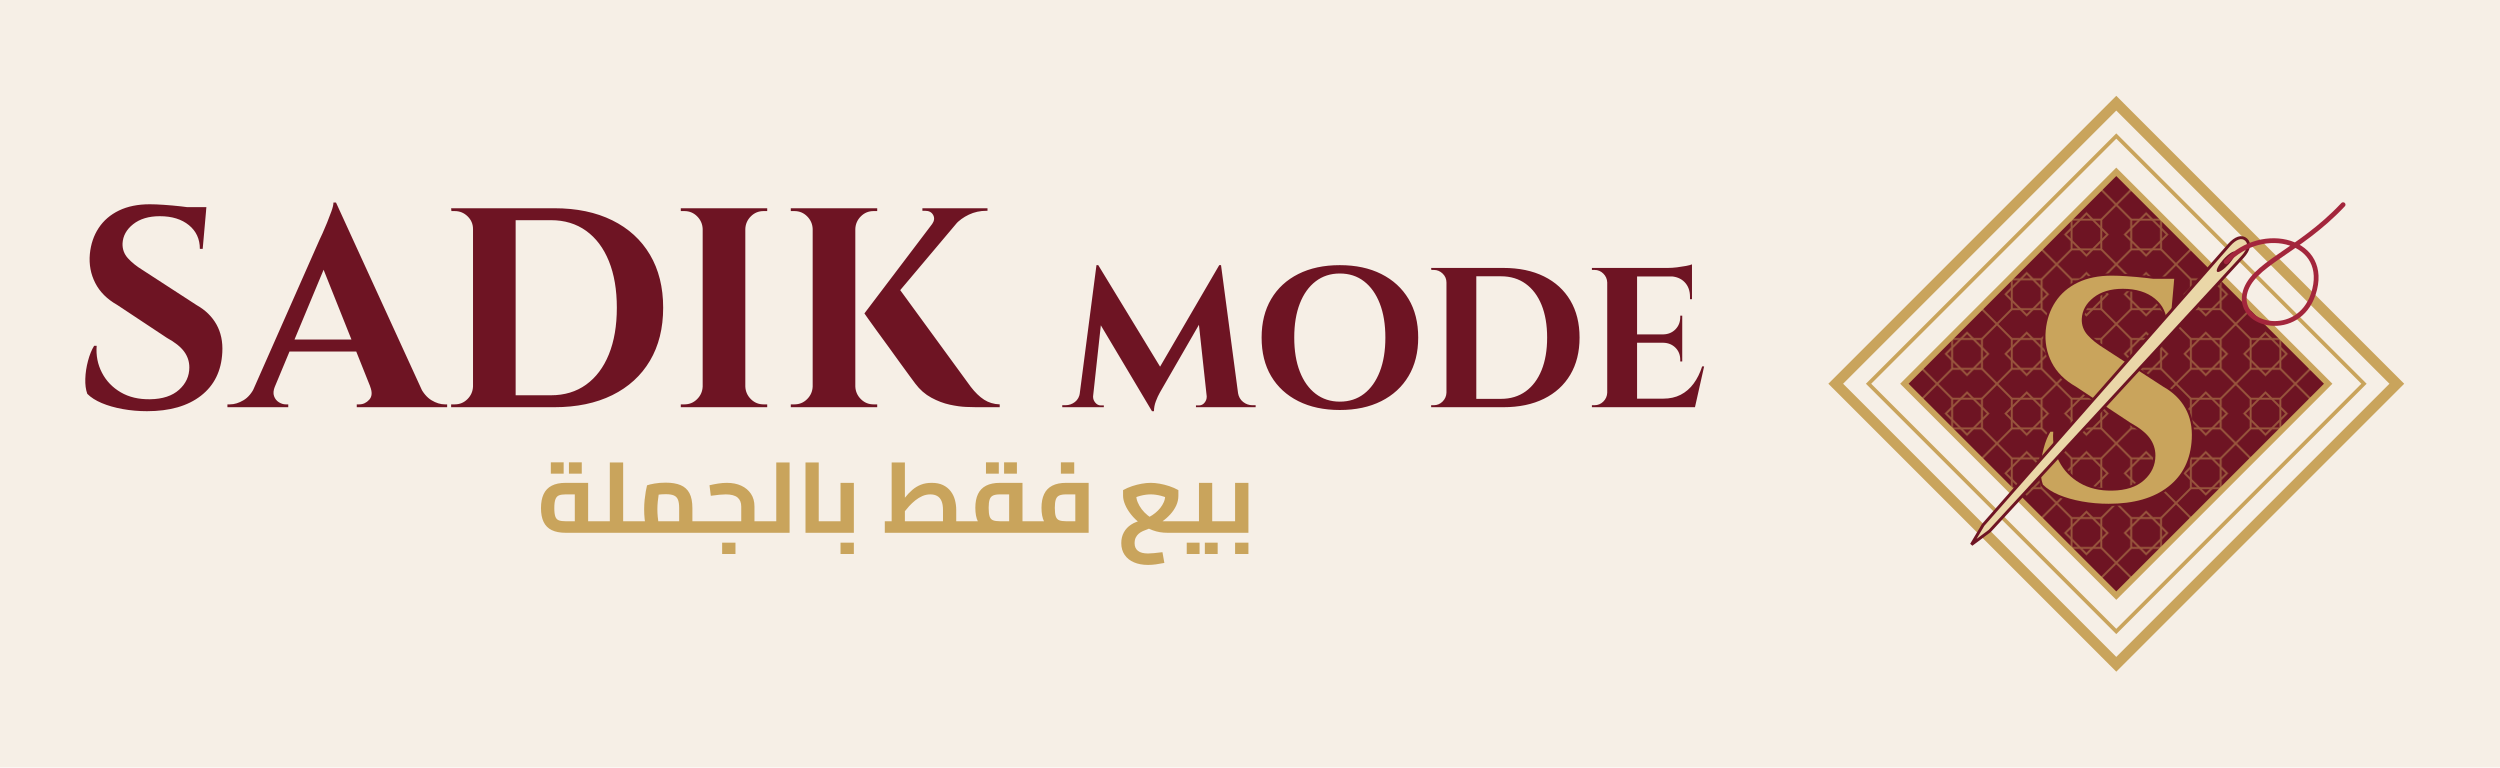
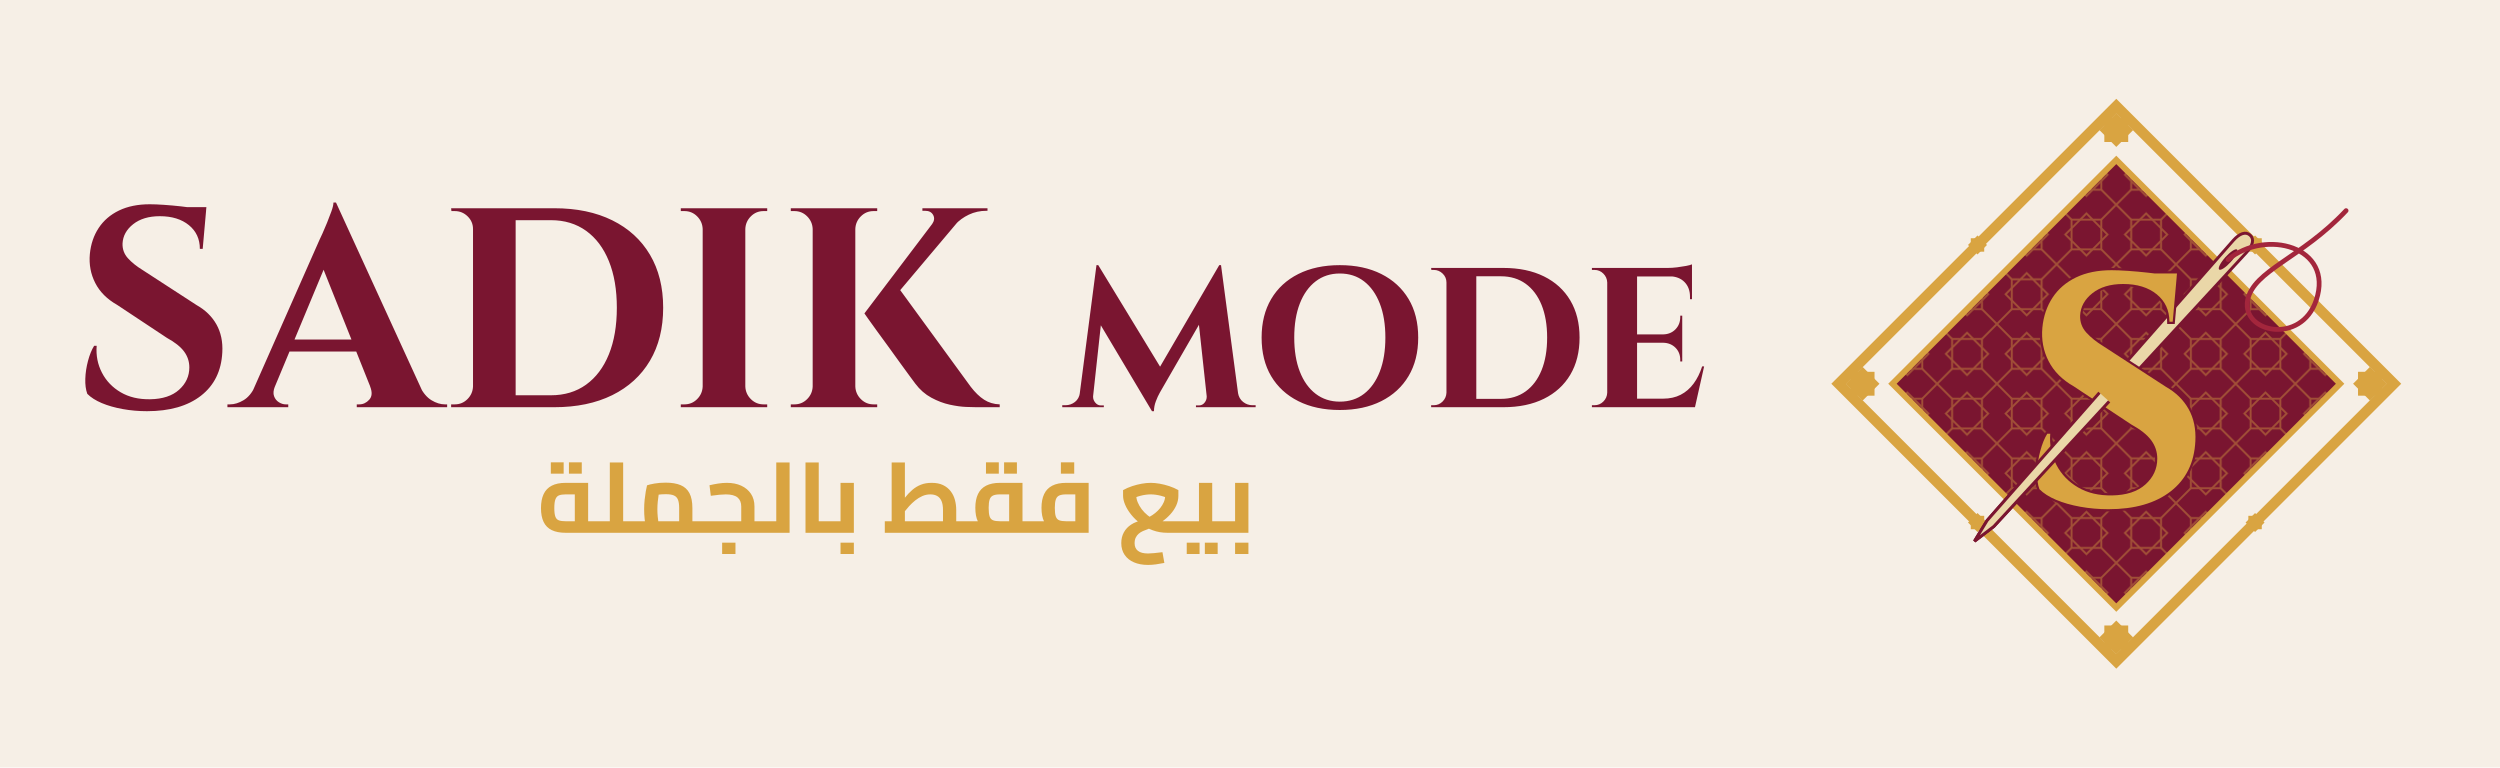
<svg xmlns="http://www.w3.org/2000/svg" viewBox="0 0 1759.06 540.00" width="1759" height="540">
  <rect width="100%" height="100%" fill="#F6EFE6" />
-   <path fill="#6E1423" d="M105.422 143.715Q109.422 143.715 115.322 144.115Q121.222 144.515 127.522 145.215Q133.822 145.915 138.522 146.615Q143.222 147.315 145.022 148.115L142.622 175.115H140.622Q140.622 164.715 132.922 158.415Q125.222 152.115 112.422 152.115Q100.822 152.115 93.722 157.715Q86.622 163.315 86.222 171.315Q86.022 177.315 90.022 181.715Q94.022 186.115 100.222 189.915L138.422 214.715Q147.622 219.915 152.322 228.315Q157.022 236.715 156.422 247.915Q155.422 267.515 141.422 278.415Q127.422 289.315 103.422 289.315Q94.622 289.315 86.322 287.815Q78.022 286.315 71.622 283.615Q65.222 280.915 61.422 277.115Q59.822 272.715 60.022 266.515Q60.222 260.315 61.922 253.915Q63.622 247.515 66.222 243.315H68.022Q67.222 253.515 71.722 262.215Q76.222 270.915 84.922 276.015Q93.622 281.115 105.622 280.915Q118.822 280.715 126.022 274.215Q133.222 267.715 133.222 258.515Q133.222 252.315 129.522 247.315Q125.822 242.315 117.422 237.715L82.422 214.515Q71.822 208.515 67.022 199.115Q62.222 189.715 63.222 178.715Q64.222 168.315 69.422 160.415Q74.622 152.515 83.722 148.115Q92.822 143.715 105.422 143.715ZM145.222 145.715 144.822 149.915H121.222V145.715ZM236.422 142.515 301.822 285.315H265.822L224.222 181.115ZM193.422 271.915Q191.822 275.915 192.822 278.715Q193.822 281.515 196.222 283.015Q198.622 284.515 201.022 284.515H202.822V286.515H160.022V284.515Q160.022 284.515 160.922 284.515Q161.822 284.515 161.822 284.515Q166.422 284.515 171.322 281.615Q176.222 278.715 179.422 271.915ZM236.422 142.515 237.222 166.915 187.622 285.915H173.022L224.822 168.715Q225.422 167.515 226.922 164.215Q228.422 160.915 230.122 156.715Q231.822 152.515 233.222 148.615Q234.622 144.715 234.622 142.515ZM257.422 238.915V247.315H198.622V238.915ZM260.422 271.915H295.422Q298.822 278.715 303.622 281.615Q308.422 284.515 313.022 284.515Q313.022 284.515 313.822 284.515Q314.622 284.515 314.622 284.515V286.515H251.022V284.515H252.822Q256.822 284.515 259.822 281.215Q262.822 277.915 260.422 271.915ZM390.022 146.515Q413.622 146.515 430.822 155.015Q448.022 163.515 457.322 179.215Q466.622 194.915 466.622 216.515Q466.622 238.115 457.322 253.815Q448.022 269.515 430.822 278.015Q413.622 286.515 390.022 286.515H342.422L342.222 278.115Q348.022 278.115 354.322 278.115Q360.622 278.115 366.622 278.115Q372.622 278.115 377.322 278.115Q382.022 278.115 384.822 278.115Q387.622 278.115 387.622 278.115Q402.022 278.115 412.422 270.615Q422.822 263.115 428.422 249.315Q434.022 235.515 434.022 216.515Q434.022 197.515 428.422 183.715Q422.822 169.915 412.422 162.415Q402.022 154.915 387.622 154.915Q387.622 154.915 384.722 154.915Q381.822 154.915 376.822 154.915Q371.822 154.915 365.622 154.915Q359.422 154.915 352.822 154.915Q346.222 154.915 340.222 154.915V146.515ZM362.822 146.515V286.515H332.822V146.515ZM333.422 271.915V286.515H317.422V284.515Q317.422 284.515 318.722 284.515Q320.022 284.515 320.022 284.515Q325.222 284.515 328.922 280.815Q332.622 277.115 332.822 271.915ZM333.422 161.115H332.822Q332.822 155.915 329.022 152.215Q325.222 148.515 320.022 148.515Q320.022 148.515 318.822 148.515Q317.622 148.515 317.622 148.515L317.422 146.515H333.422ZM524.422 146.515V286.515H494.422V146.515ZM495.022 271.915V286.515H479.022V284.515Q479.022 284.515 480.322 284.515Q481.622 284.515 481.622 284.515Q486.822 284.515 490.522 280.815Q494.222 277.115 494.422 271.915ZM495.022 161.115H494.422Q494.222 155.915 490.522 152.215Q486.822 148.515 481.622 148.515Q481.622 148.515 480.322 148.515Q479.022 148.515 479.022 148.515V146.515H495.022ZM523.822 271.915H524.422Q524.622 277.115 528.322 280.815Q532.022 284.515 537.222 284.515Q537.222 284.515 538.422 284.515Q539.622 284.515 539.822 284.515V286.515H523.822ZM523.822 161.115V146.515H539.822V148.515Q539.622 148.515 538.422 148.515Q537.222 148.515 537.222 148.515Q532.022 148.515 528.322 152.215Q524.622 155.915 524.422 161.115ZM630.622 200.315 683.022 272.115Q687.622 278.115 692.422 281.215Q697.222 284.315 703.422 284.515V286.515H687.022Q684.822 286.515 679.722 286.315Q674.622 286.115 668.222 284.715Q661.822 283.315 655.322 279.815Q648.822 276.315 644.022 269.915Q643.022 268.515 640.022 264.515Q637.022 260.515 633.022 254.915Q629.022 249.315 624.722 243.415Q620.422 237.515 616.622 232.315Q612.822 227.115 610.522 223.815Q608.222 220.515 608.222 220.515ZM680.822 147.915 620.622 219.315 608.222 220.515 663.222 147.915ZM694.822 146.515V148.315H694.022Q687.422 148.315 681.722 151.015Q676.022 153.715 672.022 158.115L655.822 157.715Q658.222 154.315 656.622 151.315Q655.022 148.315 651.022 148.315H649.022V146.515H694.022ZM601.822 146.515V286.515H571.822V146.515ZM572.422 271.915V286.515H556.422V284.515Q556.622 284.515 557.722 284.515Q558.822 284.515 559.022 284.515Q564.222 284.515 567.922 280.815Q571.622 277.115 571.822 271.915ZM572.422 161.115H571.822Q571.622 155.915 567.922 152.215Q564.222 148.515 559.022 148.515Q558.822 148.515 557.722 148.515Q556.622 148.515 556.422 148.515V146.515H572.422ZM601.222 271.915H601.822Q602.022 277.115 605.722 280.815Q609.422 284.515 614.622 284.515Q614.822 284.515 615.922 284.515Q617.022 284.515 617.222 284.515V286.515H601.222ZM601.222 161.115V146.515H617.222V148.515Q617.022 148.515 615.922 148.515Q614.822 148.515 614.622 148.515Q609.422 148.515 605.722 152.215Q602.022 155.915 601.822 161.115Z" />
-   <path fill="#6E1423" d="M857.882 186.555 859.002 201.815 817.422 273.915Q817.422 273.915 816.022 276.365Q814.622 278.815 813.292 282.315Q811.962 285.815 811.962 289.315H810.562L805.102 277.135ZM762.962 276.295V286.515H747.422V285.115Q747.562 285.115 748.612 285.115Q749.662 285.115 749.662 285.115Q753.442 285.115 756.382 282.805Q759.322 280.495 759.882 276.295ZM769.122 278.535Q769.122 278.675 769.122 278.815Q769.122 278.955 769.122 279.235Q769.122 281.475 770.732 283.365Q772.342 285.255 774.582 285.255H776.682V286.515H768.142V278.535ZM771.502 186.555H772.762L777.662 200.555L768.282 286.515H758.482ZM772.762 186.555 818.542 261.735 810.562 289.315 769.122 219.735ZM859.142 186.555 872.442 286.515H849.902L842.902 222.115L857.882 186.555ZM868.102 276.295H871.042Q871.742 280.495 874.682 282.805Q877.622 285.115 881.262 285.115Q881.262 285.115 882.382 285.115Q883.502 285.115 883.502 285.115V286.515H868.102ZM849.062 278.535H850.042V286.515H841.502V285.255H843.602Q845.982 285.255 847.522 283.365Q849.062 281.475 849.062 279.235Q849.062 278.955 849.062 278.815Q849.062 278.675 849.062 278.535ZM942.722 186.555Q959.522 186.555 971.912 192.785Q984.302 199.015 991.092 210.355Q997.882 221.695 997.882 237.515Q997.882 253.195 991.092 264.605Q984.302 276.015 971.912 282.245Q959.522 288.475 942.722 288.475Q925.922 288.475 913.532 282.245Q901.142 276.015 894.422 264.675Q887.702 253.335 887.702 237.515Q887.702 221.835 894.422 210.425Q901.142 199.015 913.532 192.785Q925.922 186.555 942.722 186.555ZM942.722 282.595Q952.662 282.595 959.802 277.065Q966.942 271.535 970.862 261.455Q974.782 251.375 974.782 237.515Q974.782 223.655 970.862 213.575Q966.942 203.495 959.802 197.965Q952.662 192.435 942.722 192.435Q932.922 192.435 925.712 197.965Q918.502 203.495 914.582 213.575Q910.662 223.655 910.662 237.515Q910.662 251.375 914.582 261.455Q918.502 271.535 925.712 277.065Q932.922 282.595 942.722 282.595ZM1057.802 188.515Q1074.322 188.515 1086.362 194.465Q1098.402 200.415 1104.912 211.405Q1111.422 222.395 1111.422 237.515Q1111.422 252.635 1104.912 263.625Q1098.402 274.615 1086.362 280.565Q1074.322 286.515 1057.802 286.515H1024.482L1024.342 280.635Q1028.402 280.635 1032.812 280.635Q1037.222 280.635 1041.422 280.635Q1045.622 280.635 1048.912 280.635Q1052.202 280.635 1054.162 280.635Q1056.122 280.635 1056.122 280.635Q1066.202 280.635 1073.482 275.385Q1080.762 270.135 1084.682 260.475Q1088.602 250.815 1088.602 237.515Q1088.602 224.215 1084.682 214.555Q1080.762 204.895 1073.482 199.645Q1066.202 194.395 1056.122 194.395Q1056.122 194.395 1054.092 194.395Q1052.062 194.395 1048.562 194.395Q1045.062 194.395 1040.722 194.395Q1036.382 194.395 1031.762 194.395Q1027.142 194.395 1022.942 194.395V188.515ZM1038.762 188.515V286.515H1017.762V188.515ZM1018.182 276.295V286.515H1006.982V285.115Q1006.982 285.115 1007.892 285.115Q1008.802 285.115 1008.802 285.115Q1012.442 285.115 1015.032 282.525Q1017.622 279.935 1017.762 276.295ZM1018.182 198.735H1017.762Q1017.762 195.095 1015.102 192.505Q1012.442 189.915 1008.802 189.915Q1008.802 189.915 1007.962 189.915Q1007.122 189.915 1007.122 189.915L1006.982 188.515H1018.182ZM1151.882 188.515V286.515H1130.882V188.515ZM1188.842 280.495 1192.202 286.515H1151.462V280.495ZM1183.662 235.275V241.155H1151.462V235.275ZM1190.522 188.515V194.535H1151.462V188.515ZM1199.062 257.815 1192.622 286.515H1165.182L1170.222 280.495Q1177.222 280.495 1182.542 277.765Q1187.862 275.035 1191.642 269.925Q1195.422 264.815 1197.662 257.815ZM1183.662 240.875V254.315H1182.262V253.195Q1182.262 248.015 1178.902 244.655Q1175.542 241.295 1170.362 241.155V240.875ZM1183.662 222.115V235.555H1170.362V235.275Q1175.542 235.135 1178.902 231.705Q1182.262 228.275 1182.262 223.095V222.115ZM1190.522 194.115V210.495H1189.122V208.815Q1189.122 202.375 1185.272 198.455Q1181.422 194.535 1174.842 194.395V194.115ZM1190.522 185.995V190.055L1173.442 188.515Q1176.522 188.515 1179.952 188.095Q1183.382 187.675 1186.322 187.115Q1189.262 186.555 1190.522 185.995ZM1131.302 276.295V286.515H1120.102V285.115Q1120.102 285.115 1121.012 285.115Q1121.922 285.115 1121.922 285.115Q1125.562 285.115 1128.152 282.525Q1130.742 279.935 1130.882 276.295ZM1131.302 198.735H1130.882Q1130.742 195.095 1128.152 192.505Q1125.562 189.915 1121.922 189.915Q1121.922 189.915 1121.012 189.915Q1120.102 189.915 1120.102 189.915V188.515H1131.302Z" />
-   <path fill="#C9A45C" d="M398.006 374.875Q392.056 374.875 388.206 372.985Q384.356 371.095 382.501 367.245Q380.646 363.395 380.646 357.515Q380.646 351.635 382.501 347.68Q384.356 343.725 388.206 341.73Q392.056 339.735 398.006 339.735H413.826V370.465H404.446V345.825L406.756 347.855H398.006Q395.136 347.855 393.386 348.52Q391.636 349.185 390.831 351.25Q390.026 353.315 390.026 357.515Q390.026 361.505 390.761 363.5Q391.496 365.495 393.246 366.125Q394.996 366.755 398.006 366.755H421.176V374.875ZM421.176 374.875V366.755Q421.596 366.755 421.841 367.035Q422.086 367.315 422.261 367.875Q422.436 368.435 422.506 369.17Q422.576 369.905 422.576 370.815Q422.576 371.725 422.506 372.495Q422.436 373.265 422.261 373.79Q422.086 374.315 421.841 374.595Q421.596 374.875 421.176 374.875ZM387.576 333.295V325.315H396.606V333.295ZM400.316 333.295V325.315H409.346V333.295ZM438.466 374.875V366.755H445.816V374.875ZM421.176 374.875Q420.756 374.875 420.511 374.595Q420.266 374.315 420.091 373.79Q419.916 373.265 419.846 372.495Q419.776 371.725 419.776 370.815Q419.776 369.555 419.916 368.68Q420.056 367.805 420.371 367.28Q420.686 366.755 421.176 366.755ZM429.086 374.875V325.385H438.466V374.875ZM421.176 374.875V366.755H429.086V374.875ZM445.816 374.875V366.755Q446.236 366.755 446.516 367.035Q446.796 367.315 446.936 367.875Q447.076 368.435 447.146 369.17Q447.216 369.905 447.216 370.815Q447.216 371.725 447.146 372.495Q447.076 373.265 446.936 373.79Q446.796 374.315 446.516 374.595Q446.236 374.875 445.816 374.875ZM487.186 374.875V366.755H494.606V374.875ZM445.816 374.875Q445.396 374.875 445.151 374.595Q444.906 374.315 444.731 373.79Q444.556 373.265 444.486 372.495Q444.416 371.725 444.416 370.815Q444.416 369.555 444.556 368.68Q444.696 367.805 445.011 367.28Q445.326 366.755 445.816 366.755ZM445.816 374.875V366.755H482.146L477.876 370.395V357.515Q477.876 353.735 477.036 351.6Q476.196 349.465 474.131 348.59Q472.066 347.715 468.426 347.715Q465.556 347.715 462.791 348.1Q460.026 348.485 458.486 349.115L464.296 343.655Q463.876 345.265 463.491 347.715Q463.106 350.165 462.826 352.93Q462.546 355.695 462.546 358.355Q462.546 360.805 462.791 363.465Q463.036 366.125 463.351 368.155Q463.666 370.185 463.876 370.955L454.986 373.405Q454.706 372.425 454.286 370.185Q453.866 367.945 453.551 364.865Q453.236 361.785 453.236 358.355Q453.236 354.855 453.586 351.6Q453.936 348.345 454.391 345.72Q454.846 343.095 455.266 341.485Q456.946 340.855 460.516 340.225Q464.086 339.595 468.426 339.595Q474.726 339.595 478.891 341.345Q483.056 343.095 485.121 347.015Q487.186 350.935 487.186 357.585V374.875ZM494.606 374.875V366.755Q494.956 366.755 495.236 367.035Q495.516 367.315 495.656 367.875Q495.796 368.435 495.901 369.17Q496.006 369.905 496.006 370.815Q496.006 371.725 495.901 372.495Q495.796 373.265 495.656 373.79Q495.516 374.315 495.236 374.595Q494.956 374.875 494.606 374.875ZM530.866 374.875V366.755H538.286V374.875ZM494.606 374.875Q494.186 374.875 493.941 374.595Q493.696 374.315 493.521 373.79Q493.346 373.265 493.276 372.495Q493.206 371.725 493.206 370.815Q493.206 369.555 493.346 368.68Q493.486 367.805 493.801 367.28Q494.116 366.755 494.606 366.755ZM494.606 374.875V366.755H524.706L521.556 369.345V356.395Q521.556 352.195 518.931 350.025Q516.306 347.855 510.636 347.855Q509.026 347.855 506.226 348.1Q503.426 348.345 500.136 348.835L499.226 341.415Q502.236 340.715 505.351 340.225Q508.466 339.735 511.476 339.735Q517.216 339.735 521.556 341.73Q525.896 343.725 528.381 347.435Q530.866 351.145 530.866 356.395V374.875ZM538.286 374.875V366.755Q538.636 366.755 538.916 367.035Q539.196 367.315 539.336 367.875Q539.476 368.435 539.581 369.17Q539.686 369.905 539.686 370.815Q539.686 371.725 539.581 372.495Q539.476 373.265 539.336 373.79Q539.196 374.315 538.916 374.595Q538.636 374.875 538.286 374.875ZM508.116 389.785V381.805H517.496V389.785ZM546.196 374.875V325.385H555.576V374.875ZM538.286 374.875V366.755H546.196V374.875ZM538.286 374.875Q537.866 374.875 537.621 374.595Q537.376 374.315 537.201 373.79Q537.026 373.265 536.956 372.495Q536.886 371.725 536.886 370.815Q536.886 369.555 537.026 368.68Q537.166 367.805 537.481 367.28Q537.796 366.755 538.286 366.755ZM576.086 374.875V366.755H584.066V374.875ZM566.776 374.875V325.385H576.086V374.875ZM584.066 374.875V366.755Q584.486 366.755 584.731 367.035Q584.976 367.315 585.151 367.875Q585.326 368.435 585.396 369.17Q585.466 369.905 585.466 370.815Q585.466 371.725 585.396 372.495Q585.326 373.265 585.151 373.79Q584.976 374.315 584.731 374.595Q584.486 374.875 584.066 374.875ZM584.066 374.875V366.755H596.876L591.416 371.305V339.735H600.796V374.875ZM584.066 374.875Q583.646 374.875 583.401 374.595Q583.156 374.315 582.981 373.79Q582.806 373.265 582.736 372.495Q582.666 371.725 582.666 370.815Q582.666 369.555 582.806 368.68Q582.946 367.805 583.261 367.28Q583.576 366.755 584.066 366.755ZM591.416 389.785V381.805H600.796V389.785ZM672.826 374.875V366.755H680.246V374.875ZM622.566 374.875V366.755H671.426L663.516 373.615V358.915Q663.516 354.925 662.466 352.51Q661.416 350.095 659.421 348.975Q657.426 347.855 654.626 347.855Q651.616 347.855 648.956 349.045Q646.296 350.235 643.951 352.125Q641.606 354.015 639.646 356.185Q637.686 358.355 636.146 360.35Q634.606 362.345 633.486 363.745L631.386 356.955Q634.256 353.315 636.741 350.165Q639.226 347.015 641.956 344.67Q644.686 342.325 647.976 341.03Q651.266 339.735 655.606 339.735Q660.296 339.735 663.551 341.31Q666.806 342.885 668.906 345.615Q671.006 348.345 671.916 351.775Q672.826 355.205 672.826 358.915V374.875ZM627.396 366.755V325.385H636.706V366.755ZM680.246 374.875V366.755Q680.666 366.755 680.946 367.035Q681.226 367.315 681.366 367.875Q681.506 368.435 681.576 369.17Q681.646 369.905 681.646 370.815Q681.646 371.725 681.576 372.495Q681.506 373.265 681.366 373.79Q681.226 374.315 680.946 374.595Q680.666 374.875 680.246 374.875ZM719.446 374.875V366.755H726.796V374.875ZM680.246 374.875Q679.826 374.875 679.581 374.595Q679.336 374.315 679.161 373.79Q678.986 373.265 678.916 372.495Q678.846 371.725 678.846 370.815Q678.846 369.555 678.986 368.68Q679.126 367.805 679.441 367.28Q679.756 366.755 680.246 366.755ZM680.246 374.875V366.755H712.936L710.066 369.205V345.825L712.446 347.855H703.626Q700.546 347.855 698.796 348.625Q697.046 349.395 696.346 351.46Q695.646 353.525 695.646 357.305Q695.646 361.435 696.346 363.43Q697.046 365.425 698.796 366.09Q700.546 366.755 703.626 366.755V374.035Q697.676 374.035 693.826 372.355Q689.976 370.675 688.121 367.0Q686.266 363.325 686.266 357.305Q686.266 351.565 688.121 347.645Q689.976 343.725 693.826 341.73Q697.676 339.735 703.626 339.735H719.446V374.875ZM726.796 374.875V366.755Q727.216 366.755 727.496 367.035Q727.776 367.315 727.916 367.875Q728.056 368.435 728.126 369.17Q728.196 369.905 728.196 370.815Q728.196 371.725 728.126 372.495Q728.056 373.265 727.916 373.79Q727.776 374.315 727.496 374.595Q727.216 374.875 726.796 374.875ZM693.756 333.295V325.315H702.786V333.295ZM706.496 333.295V325.315H715.526V333.295ZM726.796 374.875V366.755H759.486L756.616 369.205V345.825L758.996 347.855H750.176Q747.096 347.855 745.346 348.625Q743.596 349.395 742.896 351.46Q742.196 353.525 742.196 357.305Q742.196 361.435 742.896 363.43Q743.596 365.425 745.346 366.09Q747.096 366.755 750.176 366.755V374.035Q744.226 374.035 740.376 372.355Q736.526 370.675 734.671 367.0Q732.816 363.325 732.816 357.305Q732.816 351.565 734.671 347.645Q736.526 343.725 740.376 341.73Q744.226 339.735 750.176 339.735H765.996V374.875ZM726.796 374.875Q726.376 374.875 726.131 374.595Q725.886 374.315 725.711 373.79Q725.536 373.265 725.466 372.495Q725.396 371.725 725.396 370.815Q725.396 369.555 725.536 368.68Q725.676 367.805 725.991 367.28Q726.306 366.755 726.796 366.755ZM746.466 333.295V325.315H755.846V333.295ZM817.936 388.525 819.266 396.085Q816.116 396.715 813.281 397.1Q810.446 397.485 807.786 397.485Q802.116 397.485 797.881 395.665Q793.646 393.845 791.301 390.38Q788.956 386.915 788.956 382.155Q788.956 377.885 790.776 374.56Q792.596 371.235 795.956 369.065Q799.316 366.895 803.726 366.125L804.496 365.565Q806.526 364.865 808.696 363.71Q810.866 362.555 812.861 360.945Q814.856 359.335 816.396 357.41Q817.936 355.485 818.881 353.315Q819.826 351.145 819.826 348.835V344.355L824.306 351.775Q820.666 349.815 816.851 348.835Q813.036 347.855 809.676 347.855Q806.246 347.855 802.466 348.835Q798.686 349.815 795.046 351.775L799.526 344.355V348.835Q799.526 351.005 800.541 353.455Q801.556 355.905 803.306 358.25Q805.056 360.595 807.436 362.52Q809.816 364.445 812.616 365.6Q815.416 366.755 818.356 366.755H832.496V374.875H821.366Q815.906 374.875 811.146 373.125Q806.386 371.375 802.536 368.47Q798.686 365.565 795.921 362.1Q793.156 358.635 791.686 355.17Q790.216 351.705 790.216 348.835V344.845Q793.226 343.165 796.621 342.045Q800.016 340.925 803.376 340.33Q806.736 339.735 809.676 339.735Q812.616 339.735 815.976 340.33Q819.336 340.925 822.731 342.045Q826.126 343.165 829.136 344.845V348.835Q829.136 352.405 827.596 355.73Q826.056 359.055 823.431 361.925Q820.806 364.795 817.516 367.105Q814.226 369.415 810.726 370.955Q810.166 371.235 809.116 371.69Q808.066 372.145 806.911 372.6Q805.756 373.055 804.916 373.37Q804.076 373.685 803.866 373.825Q802.466 374.455 801.206 375.54Q799.946 376.625 799.141 378.235Q798.336 379.845 798.336 382.225Q798.336 385.725 800.681 387.58Q803.026 389.435 807.786 389.435Q809.466 389.435 811.951 389.19Q814.436 388.945 817.936 388.525ZM832.496 374.875V366.755Q832.916 366.755 833.161 367.035Q833.406 367.315 833.581 367.875Q833.756 368.435 833.826 369.17Q833.896 369.905 833.896 370.815Q833.896 371.725 833.826 372.495Q833.756 373.265 833.581 373.79Q833.406 374.315 833.161 374.595Q832.916 374.875 832.496 374.875ZM852.936 374.875V366.755H861.686V374.875ZM861.686 374.875V366.755Q862.036 366.755 862.316 367.035Q862.596 367.315 862.736 367.875Q862.876 368.435 862.981 369.17Q863.086 369.905 863.086 370.815Q863.086 371.725 862.981 372.495Q862.876 373.265 862.736 373.79Q862.596 374.315 862.351 374.595Q862.106 374.875 861.686 374.875ZM832.496 374.875Q832.076 374.875 831.831 374.595Q831.586 374.315 831.411 373.79Q831.236 373.265 831.166 372.495Q831.096 371.725 831.096 370.815Q831.096 369.555 831.236 368.68Q831.376 367.805 831.691 367.28Q832.006 366.755 832.496 366.755ZM832.496 374.875V366.755H849.086L843.626 371.305V339.735H852.936V374.875ZM835.016 389.785V381.805H844.046V389.785ZM847.756 389.785V381.805H856.786V389.785ZM861.686 374.875V366.755H874.496L869.036 371.305V339.735H878.416V374.875ZM861.686 374.875Q861.266 374.875 861.021 374.595Q860.776 374.315 860.601 373.79Q860.426 373.265 860.356 372.495Q860.286 371.725 860.286 370.815Q860.286 369.555 860.426 368.68Q860.566 367.805 860.881 367.28Q861.196 366.755 861.686 366.755ZM869.036 389.785V381.805H878.416V389.785Z" />
+   <path fill="#7A1530" d="M105.422 143.715Q109.422 143.715 115.322 144.115Q121.222 144.515 127.522 145.215Q133.822 145.915 138.522 146.615Q143.222 147.315 145.022 148.115L142.622 175.115H140.622Q140.622 164.715 132.922 158.415Q125.222 152.115 112.422 152.115Q100.822 152.115 93.722 157.715Q86.622 163.315 86.222 171.315Q86.022 177.315 90.022 181.715Q94.022 186.115 100.222 189.915L138.422 214.715Q147.622 219.915 152.322 228.315Q157.022 236.715 156.422 247.915Q155.422 267.515 141.422 278.415Q127.422 289.315 103.422 289.315Q94.622 289.315 86.322 287.815Q78.022 286.315 71.622 283.615Q65.222 280.915 61.422 277.115Q59.822 272.715 60.022 266.515Q60.222 260.315 61.922 253.915Q63.622 247.515 66.222 243.315H68.022Q67.222 253.515 71.722 262.215Q76.222 270.915 84.922 276.015Q93.622 281.115 105.622 280.915Q118.822 280.715 126.022 274.215Q133.222 267.715 133.222 258.515Q133.222 252.315 129.522 247.315Q125.822 242.315 117.422 237.715L82.422 214.515Q71.822 208.515 67.022 199.115Q62.222 189.715 63.222 178.715Q64.222 168.315 69.422 160.415Q74.622 152.515 83.722 148.115Q92.822 143.715 105.422 143.715ZM145.222 145.715 144.822 149.915H121.222V145.715ZM236.422 142.515 301.822 285.315H265.822L224.222 181.115ZM193.422 271.915Q191.822 275.915 192.822 278.715Q193.822 281.515 196.222 283.015Q198.622 284.515 201.022 284.515H202.822V286.515H160.022V284.515Q160.022 284.515 160.922 284.515Q161.822 284.515 161.822 284.515Q166.422 284.515 171.322 281.615Q176.222 278.715 179.422 271.915ZM236.422 142.515 237.222 166.915 187.622 285.915H173.022L224.822 168.715Q225.422 167.515 226.922 164.215Q228.422 160.915 230.122 156.715Q231.822 152.515 233.222 148.615Q234.622 144.715 234.622 142.515ZM257.422 238.915V247.315H198.622V238.915ZM260.422 271.915H295.422Q298.822 278.715 303.622 281.615Q308.422 284.515 313.022 284.515Q313.022 284.515 313.822 284.515Q314.622 284.515 314.622 284.515V286.515H251.022V284.515H252.822Q256.822 284.515 259.822 281.215Q262.822 277.915 260.422 271.915ZM390.022 146.515Q413.622 146.515 430.822 155.015Q448.022 163.515 457.322 179.215Q466.622 194.915 466.622 216.515Q466.622 238.115 457.322 253.815Q448.022 269.515 430.822 278.015Q413.622 286.515 390.022 286.515H342.422L342.222 278.115Q348.022 278.115 354.322 278.115Q360.622 278.115 366.622 278.115Q372.622 278.115 377.322 278.115Q382.022 278.115 384.822 278.115Q387.622 278.115 387.622 278.115Q402.022 278.115 412.422 270.615Q422.822 263.115 428.422 249.315Q434.022 235.515 434.022 216.515Q434.022 197.515 428.422 183.715Q422.822 169.915 412.422 162.415Q402.022 154.915 387.622 154.915Q387.622 154.915 384.722 154.915Q381.822 154.915 376.822 154.915Q371.822 154.915 365.622 154.915Q359.422 154.915 352.822 154.915Q346.222 154.915 340.222 154.915V146.515ZM362.822 146.515V286.515H332.822V146.515ZM333.422 271.915V286.515H317.422V284.515Q317.422 284.515 318.722 284.515Q320.022 284.515 320.022 284.515Q325.222 284.515 328.922 280.815Q332.622 277.115 332.822 271.915ZM333.422 161.115H332.822Q332.822 155.915 329.022 152.215Q325.222 148.515 320.022 148.515Q320.022 148.515 318.822 148.515Q317.622 148.515 317.622 148.515L317.422 146.515H333.422ZM524.422 146.515V286.515H494.422V146.515ZM495.022 271.915V286.515H479.022V284.515Q479.022 284.515 480.322 284.515Q481.622 284.515 481.622 284.515Q486.822 284.515 490.522 280.815Q494.222 277.115 494.422 271.915ZM495.022 161.115H494.422Q494.222 155.915 490.522 152.215Q486.822 148.515 481.622 148.515Q481.622 148.515 480.322 148.515Q479.022 148.515 479.022 148.515V146.515H495.022ZM523.822 271.915H524.422Q524.622 277.115 528.322 280.815Q532.022 284.515 537.222 284.515Q537.222 284.515 538.422 284.515Q539.622 284.515 539.822 284.515V286.515H523.822ZM523.822 161.115V146.515H539.822V148.515Q539.622 148.515 538.422 148.515Q537.222 148.515 537.222 148.515Q532.022 148.515 528.322 152.215Q524.622 155.915 524.422 161.115ZM630.622 200.315 683.022 272.115Q687.622 278.115 692.422 281.215Q697.222 284.315 703.422 284.515V286.515H687.022Q684.822 286.515 679.722 286.315Q674.622 286.115 668.222 284.715Q661.822 283.315 655.322 279.815Q648.822 276.315 644.022 269.915Q643.022 268.515 640.022 264.515Q637.022 260.515 633.022 254.915Q629.022 249.315 624.722 243.415Q620.422 237.515 616.622 232.315Q612.822 227.115 610.522 223.815Q608.222 220.515 608.222 220.515ZM680.822 147.915 620.622 219.315 608.222 220.515 663.222 147.915ZM694.822 146.515V148.315H694.022Q687.422 148.315 681.722 151.015Q676.022 153.715 672.022 158.115L655.822 157.715Q658.222 154.315 656.622 151.315Q655.022 148.315 651.022 148.315H649.022V146.515H694.022ZM601.822 146.515V286.515H571.822V146.515ZM572.422 271.915V286.515H556.422V284.515Q556.622 284.515 557.722 284.515Q558.822 284.515 559.022 284.515Q564.222 284.515 567.922 280.815Q571.622 277.115 571.822 271.915ZM572.422 161.115H571.822Q571.622 155.915 567.922 152.215Q564.222 148.515 559.022 148.515Q558.822 148.515 557.722 148.515Q556.622 148.515 556.422 148.515V146.515H572.422ZM601.222 271.915H601.822Q602.022 277.115 605.722 280.815Q609.422 284.515 614.622 284.515Q614.822 284.515 615.922 284.515Q617.022 284.515 617.222 284.515V286.515H601.222ZM601.222 161.115V146.515H617.222V148.515Q617.022 148.515 615.922 148.515Q614.822 148.515 614.622 148.515Q609.422 148.515 605.722 152.215Q602.022 155.915 601.822 161.115Z" />
+   <path fill="#7A1530" d="M857.882 186.555 859.002 201.815 817.422 273.915Q817.422 273.915 816.022 276.365Q814.622 278.815 813.292 282.315Q811.962 285.815 811.962 289.315H810.562L805.102 277.135ZM762.962 276.295V286.515H747.422V285.115Q747.562 285.115 748.612 285.115Q749.662 285.115 749.662 285.115Q753.442 285.115 756.382 282.805Q759.322 280.495 759.882 276.295ZM769.122 278.535Q769.122 278.675 769.122 278.815Q769.122 278.955 769.122 279.235Q769.122 281.475 770.732 283.365Q772.342 285.255 774.582 285.255H776.682V286.515H768.142V278.535ZM771.502 186.555H772.762L777.662 200.555L768.282 286.515H758.482ZM772.762 186.555 818.542 261.735 810.562 289.315 769.122 219.735ZM859.142 186.555 872.442 286.515H849.902L842.902 222.115L857.882 186.555ZM868.102 276.295H871.042Q871.742 280.495 874.682 282.805Q877.622 285.115 881.262 285.115Q881.262 285.115 882.382 285.115Q883.502 285.115 883.502 285.115V286.515H868.102ZM849.062 278.535H850.042V286.515H841.502V285.255H843.602Q845.982 285.255 847.522 283.365Q849.062 281.475 849.062 279.235Q849.062 278.955 849.062 278.815Q849.062 278.675 849.062 278.535ZM942.722 186.555Q959.522 186.555 971.912 192.785Q984.302 199.015 991.092 210.355Q997.882 221.695 997.882 237.515Q997.882 253.195 991.092 264.605Q984.302 276.015 971.912 282.245Q959.522 288.475 942.722 288.475Q925.922 288.475 913.532 282.245Q901.142 276.015 894.422 264.675Q887.702 253.335 887.702 237.515Q887.702 221.835 894.422 210.425Q901.142 199.015 913.532 192.785Q925.922 186.555 942.722 186.555ZM942.722 282.595Q952.662 282.595 959.802 277.065Q966.942 271.535 970.862 261.455Q974.782 251.375 974.782 237.515Q974.782 223.655 970.862 213.575Q966.942 203.495 959.802 197.965Q952.662 192.435 942.722 192.435Q932.922 192.435 925.712 197.965Q918.502 203.495 914.582 213.575Q910.662 223.655 910.662 237.515Q910.662 251.375 914.582 261.455Q918.502 271.535 925.712 277.065Q932.922 282.595 942.722 282.595ZM1057.802 188.515Q1074.322 188.515 1086.362 194.465Q1098.402 200.415 1104.912 211.405Q1111.422 222.395 1111.422 237.515Q1111.422 252.635 1104.912 263.625Q1098.402 274.615 1086.362 280.565Q1074.322 286.515 1057.802 286.515H1024.482L1024.342 280.635Q1028.402 280.635 1032.812 280.635Q1037.222 280.635 1041.422 280.635Q1045.622 280.635 1048.912 280.635Q1052.202 280.635 1054.162 280.635Q1056.122 280.635 1056.122 280.635Q1066.202 280.635 1073.482 275.385Q1080.762 270.135 1084.682 260.475Q1088.602 250.815 1088.602 237.515Q1088.602 224.215 1084.682 214.555Q1080.762 204.895 1073.482 199.645Q1066.202 194.395 1056.122 194.395Q1056.122 194.395 1054.092 194.395Q1052.062 194.395 1048.562 194.395Q1045.062 194.395 1040.722 194.395Q1036.382 194.395 1031.762 194.395Q1027.142 194.395 1022.942 194.395V188.515ZM1038.762 188.515V286.515H1017.762V188.515ZM1018.182 276.295V286.515H1006.982V285.115Q1006.982 285.115 1007.892 285.115Q1008.802 285.115 1008.802 285.115Q1012.442 285.115 1015.032 282.525Q1017.622 279.935 1017.762 276.295ZM1018.182 198.735H1017.762Q1017.762 195.095 1015.102 192.505Q1012.442 189.915 1008.802 189.915Q1008.802 189.915 1007.962 189.915Q1007.122 189.915 1007.122 189.915L1006.982 188.515H1018.182ZM1151.882 188.515V286.515H1130.882V188.515ZM1188.842 280.495 1192.202 286.515H1151.462V280.495ZM1183.662 235.275V241.155H1151.462V235.275ZM1190.522 188.515V194.535H1151.462V188.515ZM1199.062 257.815 1192.622 286.515H1165.182L1170.222 280.495Q1177.222 280.495 1182.542 277.765Q1187.862 275.035 1191.642 269.925Q1195.422 264.815 1197.662 257.815ZM1183.662 240.875V254.315H1182.262V253.195Q1182.262 248.015 1178.902 244.655Q1175.542 241.295 1170.362 241.155V240.875ZM1183.662 222.115V235.555H1170.362V235.275Q1175.542 235.135 1178.902 231.705Q1182.262 228.275 1182.262 223.095V222.115ZM1190.522 194.115V210.495H1189.122V208.815Q1189.122 202.375 1185.272 198.455Q1181.422 194.535 1174.842 194.395V194.115ZM1190.522 185.995V190.055L1173.442 188.515Q1176.522 188.515 1179.952 188.095Q1183.382 187.675 1186.322 187.115Q1189.262 186.555 1190.522 185.995ZM1131.302 276.295V286.515H1120.102V285.115Q1120.102 285.115 1121.012 285.115Q1121.922 285.115 1121.922 285.115Q1125.562 285.115 1128.152 282.525Q1130.742 279.935 1130.882 276.295ZM1131.302 198.735H1130.882Q1130.742 195.095 1128.152 192.505Q1125.562 189.915 1121.922 189.915Q1121.922 189.915 1121.012 189.915Q1120.102 189.915 1120.102 189.915V188.515H1131.302Z" />
+   <path fill="#D9A441" d="M398.006 374.875Q392.056 374.875 388.206 372.985Q384.356 371.095 382.501 367.245Q380.646 363.395 380.646 357.515Q380.646 351.635 382.501 347.68Q384.356 343.725 388.206 341.73Q392.056 339.735 398.006 339.735H413.826V370.465H404.446V345.825L406.756 347.855H398.006Q395.136 347.855 393.386 348.52Q391.636 349.185 390.831 351.25Q390.026 353.315 390.026 357.515Q390.026 361.505 390.761 363.5Q391.496 365.495 393.246 366.125Q394.996 366.755 398.006 366.755H421.176V374.875ZM421.176 374.875V366.755Q421.596 366.755 421.841 367.035Q422.086 367.315 422.261 367.875Q422.436 368.435 422.506 369.17Q422.576 369.905 422.576 370.815Q422.576 371.725 422.506 372.495Q422.436 373.265 422.261 373.79Q422.086 374.315 421.841 374.595Q421.596 374.875 421.176 374.875ZM387.576 333.295V325.315H396.606V333.295ZM400.316 333.295V325.315H409.346V333.295ZM438.466 374.875V366.755H445.816V374.875ZM421.176 374.875Q420.756 374.875 420.511 374.595Q420.266 374.315 420.091 373.79Q419.916 373.265 419.846 372.495Q419.776 371.725 419.776 370.815Q419.776 369.555 419.916 368.68Q420.056 367.805 420.371 367.28Q420.686 366.755 421.176 366.755ZM429.086 374.875V325.385H438.466V374.875ZM421.176 374.875V366.755H429.086V374.875ZM445.816 374.875V366.755Q446.236 366.755 446.516 367.035Q446.796 367.315 446.936 367.875Q447.076 368.435 447.146 369.17Q447.216 369.905 447.216 370.815Q447.216 371.725 447.146 372.495Q447.076 373.265 446.936 373.79Q446.796 374.315 446.516 374.595Q446.236 374.875 445.816 374.875ZM487.186 374.875V366.755H494.606V374.875ZM445.816 374.875Q445.396 374.875 445.151 374.595Q444.906 374.315 444.731 373.79Q444.556 373.265 444.486 372.495Q444.416 371.725 444.416 370.815Q444.416 369.555 444.556 368.68Q444.696 367.805 445.011 367.28Q445.326 366.755 445.816 366.755ZM445.816 374.875V366.755H482.146L477.876 370.395V357.515Q477.876 353.735 477.036 351.6Q476.196 349.465 474.131 348.59Q472.066 347.715 468.426 347.715Q465.556 347.715 462.791 348.1Q460.026 348.485 458.486 349.115L464.296 343.655Q463.876 345.265 463.491 347.715Q463.106 350.165 462.826 352.93Q462.546 355.695 462.546 358.355Q462.546 360.805 462.791 363.465Q463.036 366.125 463.351 368.155Q463.666 370.185 463.876 370.955L454.986 373.405Q454.706 372.425 454.286 370.185Q453.866 367.945 453.551 364.865Q453.236 361.785 453.236 358.355Q453.236 354.855 453.586 351.6Q453.936 348.345 454.391 345.72Q454.846 343.095 455.266 341.485Q456.946 340.855 460.516 340.225Q464.086 339.595 468.426 339.595Q474.726 339.595 478.891 341.345Q483.056 343.095 485.121 347.015Q487.186 350.935 487.186 357.585V374.875ZM494.606 374.875V366.755Q494.956 366.755 495.236 367.035Q495.516 367.315 495.656 367.875Q495.796 368.435 495.901 369.17Q496.006 369.905 496.006 370.815Q496.006 371.725 495.901 372.495Q495.796 373.265 495.656 373.79Q495.516 374.315 495.236 374.595Q494.956 374.875 494.606 374.875ZM530.866 374.875V366.755H538.286V374.875ZM494.606 374.875Q494.186 374.875 493.941 374.595Q493.696 374.315 493.521 373.79Q493.346 373.265 493.276 372.495Q493.206 371.725 493.206 370.815Q493.206 369.555 493.346 368.68Q493.486 367.805 493.801 367.28Q494.116 366.755 494.606 366.755ZM494.606 374.875V366.755H524.706L521.556 369.345V356.395Q521.556 352.195 518.931 350.025Q516.306 347.855 510.636 347.855Q509.026 347.855 506.226 348.1Q503.426 348.345 500.136 348.835L499.226 341.415Q502.236 340.715 505.351 340.225Q508.466 339.735 511.476 339.735Q517.216 339.735 521.556 341.73Q525.896 343.725 528.381 347.435Q530.866 351.145 530.866 356.395V374.875ZM538.286 374.875V366.755Q538.636 366.755 538.916 367.035Q539.196 367.315 539.336 367.875Q539.476 368.435 539.581 369.17Q539.686 369.905 539.686 370.815Q539.686 371.725 539.581 372.495Q539.476 373.265 539.336 373.79Q539.196 374.315 538.916 374.595Q538.636 374.875 538.286 374.875ZM508.116 389.785V381.805H517.496V389.785ZM546.196 374.875V325.385H555.576V374.875ZM538.286 374.875V366.755H546.196V374.875ZM538.286 374.875Q537.866 374.875 537.621 374.595Q537.376 374.315 537.201 373.79Q537.026 373.265 536.956 372.495Q536.886 371.725 536.886 370.815Q536.886 369.555 537.026 368.68Q537.166 367.805 537.481 367.28Q537.796 366.755 538.286 366.755ZM576.086 374.875V366.755H584.066V374.875ZM566.776 374.875V325.385H576.086V374.875ZM584.066 374.875V366.755Q584.486 366.755 584.731 367.035Q584.976 367.315 585.151 367.875Q585.326 368.435 585.396 369.17Q585.466 369.905 585.466 370.815Q585.466 371.725 585.396 372.495Q585.326 373.265 585.151 373.79Q584.976 374.315 584.731 374.595Q584.486 374.875 584.066 374.875ZM584.066 374.875V366.755H596.876L591.416 371.305V339.735H600.796V374.875ZM584.066 374.875Q583.646 374.875 583.401 374.595Q583.156 374.315 582.981 373.79Q582.806 373.265 582.736 372.495Q582.666 371.725 582.666 370.815Q582.666 369.555 582.806 368.68Q582.946 367.805 583.261 367.28Q583.576 366.755 584.066 366.755ZM591.416 389.785V381.805H600.796V389.785ZM672.826 374.875V366.755H680.246V374.875ZM622.566 374.875V366.755H671.426L663.516 373.615V358.915Q663.516 354.925 662.466 352.51Q661.416 350.095 659.421 348.975Q657.426 347.855 654.626 347.855Q651.616 347.855 648.956 349.045Q646.296 350.235 643.951 352.125Q641.606 354.015 639.646 356.185Q637.686 358.355 636.146 360.35Q634.606 362.345 633.486 363.745L631.386 356.955Q634.256 353.315 636.741 350.165Q639.226 347.015 641.956 344.67Q644.686 342.325 647.976 341.03Q651.266 339.735 655.606 339.735Q660.296 339.735 663.551 341.31Q666.806 342.885 668.906 345.615Q671.006 348.345 671.916 351.775Q672.826 355.205 672.826 358.915V374.875ZM627.396 366.755V325.385H636.706V366.755ZM680.246 374.875V366.755Q680.666 366.755 680.946 367.035Q681.226 367.315 681.366 367.875Q681.506 368.435 681.576 369.17Q681.646 369.905 681.646 370.815Q681.646 371.725 681.576 372.495Q681.506 373.265 681.366 373.79Q681.226 374.315 680.946 374.595Q680.666 374.875 680.246 374.875ZM719.446 374.875V366.755H726.796V374.875ZM680.246 374.875Q679.826 374.875 679.581 374.595Q679.336 374.315 679.161 373.79Q678.986 373.265 678.916 372.495Q678.846 371.725 678.846 370.815Q678.846 369.555 678.986 368.68Q679.126 367.805 679.441 367.28Q679.756 366.755 680.246 366.755ZM680.246 374.875V366.755H712.936L710.066 369.205V345.825L712.446 347.855H703.626Q700.546 347.855 698.796 348.625Q697.046 349.395 696.346 351.46Q695.646 353.525 695.646 357.305Q695.646 361.435 696.346 363.43Q697.046 365.425 698.796 366.09Q700.546 366.755 703.626 366.755V374.035Q697.676 374.035 693.826 372.355Q689.976 370.675 688.121 367.0Q686.266 363.325 686.266 357.305Q686.266 351.565 688.121 347.645Q689.976 343.725 693.826 341.73Q697.676 339.735 703.626 339.735H719.446V374.875ZM726.796 374.875V366.755Q727.216 366.755 727.496 367.035Q727.776 367.315 727.916 367.875Q728.056 368.435 728.126 369.17Q728.196 369.905 728.196 370.815Q728.196 371.725 728.126 372.495Q728.056 373.265 727.916 373.79Q727.776 374.315 727.496 374.595Q727.216 374.875 726.796 374.875ZM693.756 333.295V325.315H702.786V333.295ZM706.496 333.295V325.315H715.526V333.295ZM726.796 374.875V366.755H759.486L756.616 369.205V345.825L758.996 347.855H750.176Q747.096 347.855 745.346 348.625Q743.596 349.395 742.896 351.46Q742.196 353.525 742.196 357.305Q742.196 361.435 742.896 363.43Q743.596 365.425 745.346 366.09Q747.096 366.755 750.176 366.755V374.035Q744.226 374.035 740.376 372.355Q736.526 370.675 734.671 367.0Q732.816 363.325 732.816 357.305Q732.816 351.565 734.671 347.645Q736.526 343.725 740.376 341.73Q744.226 339.735 750.176 339.735H765.996V374.875ZM726.796 374.875Q726.376 374.875 726.131 374.595Q725.886 374.315 725.711 373.79Q725.536 373.265 725.466 372.495Q725.396 371.725 725.396 370.815Q725.396 369.555 725.536 368.68Q725.676 367.805 725.991 367.28Q726.306 366.755 726.796 366.755ZM746.466 333.295V325.315H755.846V333.295ZM817.936 388.525 819.266 396.085Q816.116 396.715 813.281 397.1Q810.446 397.485 807.786 397.485Q802.116 397.485 797.881 395.665Q793.646 393.845 791.301 390.38Q788.956 386.915 788.956 382.155Q788.956 377.885 790.776 374.56Q792.596 371.235 795.956 369.065Q799.316 366.895 803.726 366.125L804.496 365.565Q806.526 364.865 808.696 363.71Q810.866 362.555 812.861 360.945Q814.856 359.335 816.396 357.41Q817.936 355.485 818.881 353.315Q819.826 351.145 819.826 348.835V344.355L824.306 351.775Q820.666 349.815 816.851 348.835Q813.036 347.855 809.676 347.855Q806.246 347.855 802.466 348.835Q798.686 349.815 795.046 351.775L799.526 344.355V348.835Q799.526 351.005 800.541 353.455Q801.556 355.905 803.306 358.25Q805.056 360.595 807.436 362.52Q809.816 364.445 812.616 365.6Q815.416 366.755 818.356 366.755H832.496V374.875H821.366Q815.906 374.875 811.146 373.125Q806.386 371.375 802.536 368.47Q798.686 365.565 795.921 362.1Q793.156 358.635 791.686 355.17Q790.216 351.705 790.216 348.835V344.845Q793.226 343.165 796.621 342.045Q800.016 340.925 803.376 340.33Q806.736 339.735 809.676 339.735Q812.616 339.735 815.976 340.33Q819.336 340.925 822.731 342.045Q826.126 343.165 829.136 344.845V348.835Q829.136 352.405 827.596 355.73Q826.056 359.055 823.431 361.925Q820.806 364.795 817.516 367.105Q814.226 369.415 810.726 370.955Q810.166 371.235 809.116 371.69Q808.066 372.145 806.911 372.6Q805.756 373.055 804.916 373.37Q804.076 373.685 803.866 373.825Q802.466 374.455 801.206 375.54Q799.946 376.625 799.141 378.235Q798.336 379.845 798.336 382.225Q798.336 385.725 800.681 387.58Q803.026 389.435 807.786 389.435Q809.466 389.435 811.951 389.19Q814.436 388.945 817.936 388.525ZM832.496 374.875V366.755Q832.916 366.755 833.161 367.035Q833.406 367.315 833.581 367.875Q833.756 368.435 833.826 369.17Q833.896 369.905 833.896 370.815Q833.896 371.725 833.826 372.495Q833.756 373.265 833.581 373.79Q833.406 374.315 833.161 374.595Q832.916 374.875 832.496 374.875ZM852.936 374.875V366.755H861.686V374.875ZM861.686 374.875V366.755Q862.036 366.755 862.316 367.035Q862.596 367.315 862.736 367.875Q862.876 368.435 862.981 369.17Q863.086 369.905 863.086 370.815Q863.086 371.725 862.981 372.495Q862.876 373.265 862.736 373.79Q862.596 374.315 862.351 374.595Q862.106 374.875 861.686 374.875ZM832.496 374.875Q832.076 374.875 831.831 374.595Q831.586 374.315 831.411 373.79Q831.236 373.265 831.166 372.495Q831.096 371.725 831.096 370.815Q831.096 369.555 831.236 368.68Q831.376 367.805 831.691 367.28Q832.006 366.755 832.496 366.755ZM832.496 374.875V366.755H849.086L843.626 371.305V339.735H852.936V374.875ZM835.016 389.785V381.805H844.046V389.785ZM847.756 389.785V381.805H856.786V389.785ZM861.686 374.875V366.755H874.496L869.036 371.305V339.735H878.416V374.875ZM861.686 374.875Q861.266 374.875 861.021 374.595Q860.776 374.315 860.601 373.79Q860.426 373.265 860.356 372.495Q860.286 371.725 860.286 370.815Q860.286 369.555 860.426 368.68Q860.566 367.805 860.881 367.28Q861.196 366.755 861.686 366.755ZM869.036 389.785V381.805H878.416V389.785Z" />
  <g transform="translate(1279.06,60.00) scale(1.05)">
    <defs>
      <pattern id="zh1" width="40" height="40" patternUnits="userSpaceOnUse">
-         <g fill="none" stroke="#C9A45C" stroke-width="1.3" opacity=".45">
+         <g fill="none" stroke="#D9A441" stroke-width="1.3" opacity=".4">
          <rect x="10" y="10" width="20" height="20" />
          <rect x="10" y="10" width="20" height="20" transform="rotate(45 20 20)" />
          <path d="M0 0 L10 10 M40 0 L30 10 M0 40 L10 30 M40 40 L30 30" />
        </g>
      </pattern>
      <clipPath id="ch1">
-         <polygon points="200.0,58.0 342.0,200.0 200.0,342.0 58.0,200.0" />
+         <polygon points="200.0,50.0 350.0,200.0 200.0,350.0 50.0,200.0" />
      </clipPath>
    </defs>
-     <polygon points="200.0,58.0 342.0,200.0 200.0,342.0 58.0,200.0" fill="#6E1423" />
+     <polygon points="200.0,50.0 350.0,200.0 200.0,350.0 50.0,200.0" fill="#7A1530" />
    <rect width="400.0" height="400.0" fill="url(#zh1)" clip-path="url(#ch1)" />
-     <polygon points="200.0,12.0 388.0,200.0 200.0,388.0 12.0,200.0" fill="none" stroke="#C9A45C" stroke-width="7" />
-     <polygon points="200.0,34.0 366.0,200.0 200.0,366.0 34.0,200.0" fill="none" stroke="#C9A45C" stroke-width="2.5" />
-     <polygon points="200.0,58.0 342.0,200.0 200.0,342.0 58.0,200.0" fill="none" stroke="#C9A45C" stroke-width="4" />
-     <path fill="#C9A45C" stroke="#6E1423" stroke-width="3" paint-order="stroke" d="M197.036 127.56Q201.236 127.56 207.431 127.98Q213.626 128.4 220.241 129.135Q226.856 129.87 231.791 130.605Q236.726 131.34 238.616 132.18L236.096 160.53H233.996Q233.996 149.61 225.911 142.995Q217.826 136.38 204.386 136.38Q192.206 136.38 184.751 142.26Q177.296 148.14 176.876 156.54Q176.666 162.84 180.866 167.46Q185.066 172.08 191.576 176.07L231.686 202.11Q241.346 207.57 246.281 216.39Q251.216 225.21 250.586 236.97Q249.536 257.55 234.836 268.995Q220.136 280.44 194.936 280.44Q185.696 280.44 176.981 278.865Q168.266 277.29 161.546 274.455Q154.826 271.62 150.836 267.63Q149.156 263.01 149.366 256.5Q149.576 249.99 151.361 243.27Q153.146 236.55 155.876 232.14H157.766Q156.926 242.85 161.651 251.985Q166.376 261.12 175.511 266.475Q184.646 271.83 197.246 271.62Q211.106 271.41 218.666 264.585Q226.226 257.76 226.226 248.1Q226.226 241.59 222.341 236.34Q218.456 231.09 209.636 226.26L172.886 201.9Q161.756 195.6 156.716 185.73Q151.676 175.86 152.726 164.31Q153.776 153.39 159.236 145.095Q164.696 136.8 174.251 132.18Q183.806 127.56 197.036 127.56ZM238.826 129.66 238.406 134.07H213.626V129.66Z" />
+     <polygon points="200.0,14.0 386.0,200.0 200.0,386.0 14.0,200.0" fill="none" stroke="#D9A441" stroke-width="7" />
+     <polygon points="200.0,50.0 350.0,200.0 200.0,350.0 50.0,200.0" fill="none" stroke="#D9A441" stroke-width="4" />
+     <rect x="192.0" y="22.0" width="16.0" height="16.0" fill="#D9A441" />
+     <rect x="192.0" y="22.0" width="16.0" height="16.0" fill="#D9A441" transform="rotate(45 200.0 30.0)" />
+     <rect x="362.0" y="192.0" width="16.0" height="16.0" fill="#D9A441" />
+     <rect x="362.0" y="192.0" width="16.0" height="16.0" fill="#D9A441" transform="rotate(45 370.0 200.0)" />
+     <rect x="192.0" y="362.0" width="16.0" height="16.0" fill="#D9A441" />
+     <rect x="192.0" y="362.0" width="16.0" height="16.0" fill="#D9A441" transform="rotate(45 200.0 370.0)" />
+     <rect x="22.0" y="192.0" width="16.0" height="16.0" fill="#D9A441" />
+     <rect x="22.0" y="192.0" width="16.0" height="16.0" fill="#D9A441" transform="rotate(45 30.0 200.0)" />
+     <rect x="288.5" y="102.5" width="9.0" height="9.0" fill="#D9A441" />
+     <rect x="288.5" y="102.5" width="9.0" height="9.0" fill="#D9A441" transform="rotate(45 293.0 107.0)" />
+     <rect x="288.5" y="288.5" width="9.0" height="9.0" fill="#D9A441" />
+     <rect x="288.5" y="288.5" width="9.0" height="9.0" fill="#D9A441" transform="rotate(45 293.0 293.0)" />
+     <rect x="102.5" y="288.5" width="9.0" height="9.0" fill="#D9A441" />
+     <rect x="102.5" y="288.5" width="9.0" height="9.0" fill="#D9A441" transform="rotate(45 107.0 293.0)" />
+     <rect x="102.5" y="102.5" width="9.0" height="9.0" fill="#D9A441" />
+     <rect x="102.5" y="102.5" width="9.0" height="9.0" fill="#D9A441" transform="rotate(45 107.0 107.0)" />
    <g transform="rotate(42 200.0 200.0)">
-       <path d="M200 70 C204 70 206 74 206 80 L203 330 L200 345 L197 330 L194 80 C194 74 196 70 200 70 Z" fill="#EAD7A8" stroke="#6E1423" stroke-width="2" />
-       <ellipse cx="200" cy="90" rx="2.4" ry="9" fill="#6E1423" />
+       <path d="M200 66 C204 66 206 70 206 76 L203 326 L200 342 L197 326 L194 76 C194 70 196 66 200 66 Z" fill="#EAD7A8" stroke="#7A1530" stroke-width="2" />
+       <ellipse cx="200" cy="88" rx="2.4" ry="9" fill="#7A1530" />
    </g>
-     <path d="M273.6 118.3 C298 92 344 104 332 140 C322 170 282 162 286 140 C290 120 322 112 352 80" fill="none" stroke="#A3263C" stroke-width="3.2" stroke-linecap="round" />
+     <path fill="#D9A441" stroke="#7A1530" stroke-width="3" paint-order="stroke" d="M196.895 123.92Q201.295 123.92 207.785 124.36Q214.275 124.8 221.205 125.57Q228.135 126.34 233.305 127.11Q238.475 127.88 240.455 128.76L237.815 158.46H235.615Q235.615 147.02 227.145 140.09Q218.675 133.16 204.595 133.16Q191.835 133.16 184.025 139.32Q176.215 145.48 175.775 154.28Q175.555 160.88 179.955 165.72Q184.355 170.56 191.175 174.74L233.195 202.02Q243.315 207.74 248.485 216.98Q253.655 226.22 252.995 238.54Q251.895 260.1 236.495 272.09Q221.095 284.08 194.695 284.08Q185.015 284.08 175.885 282.43Q166.755 280.78 159.715 277.81Q152.675 274.84 148.495 270.66Q146.735 265.82 146.955 259.0Q147.175 252.18 149.045 245.14Q150.915 238.1 153.775 233.48H155.755Q154.875 244.7 159.825 254.27Q164.775 263.84 174.345 269.45Q183.915 275.06 197.115 274.84Q211.635 274.62 219.555 267.47Q227.475 260.32 227.475 250.2Q227.475 243.38 223.405 237.88Q219.335 232.38 210.095 227.32L171.595 201.8Q159.935 195.2 154.655 184.86Q149.375 174.52 150.475 162.42Q151.575 150.98 157.295 142.29Q163.015 133.6 173.025 128.76Q183.035 123.92 196.895 123.92ZM240.675 126.12 240.235 130.74H214.275V126.12Z" />
+     <clipPath id="nh1">
+       <rect x="185" y="212" width="30" height="140" />
+     </clipPath>
+     <g transform="rotate(42 200.0 200.0)">
+       <g clip-path="url(#nh1)">
+         <path d="M200 66 C204 66 206 70 206 76 L203 326 L200 342 L197 326 L194 76 C194 70 196 66 200 66 Z" fill="#EAD7A8" stroke="#7A1530" stroke-width="2" />
+         <ellipse cx="200" cy="88" rx="2.4" ry="9" fill="#7A1530" />
+       </g>
+     </g>
+     <path d="M274.9 116.8 C300 96 346 108 334 144 C324 174 284 166 288 144 C292 124 324 116 354 84" fill="none" stroke="#A3263C" stroke-width="3.2" stroke-linecap="round" />
  </g>
</svg>
